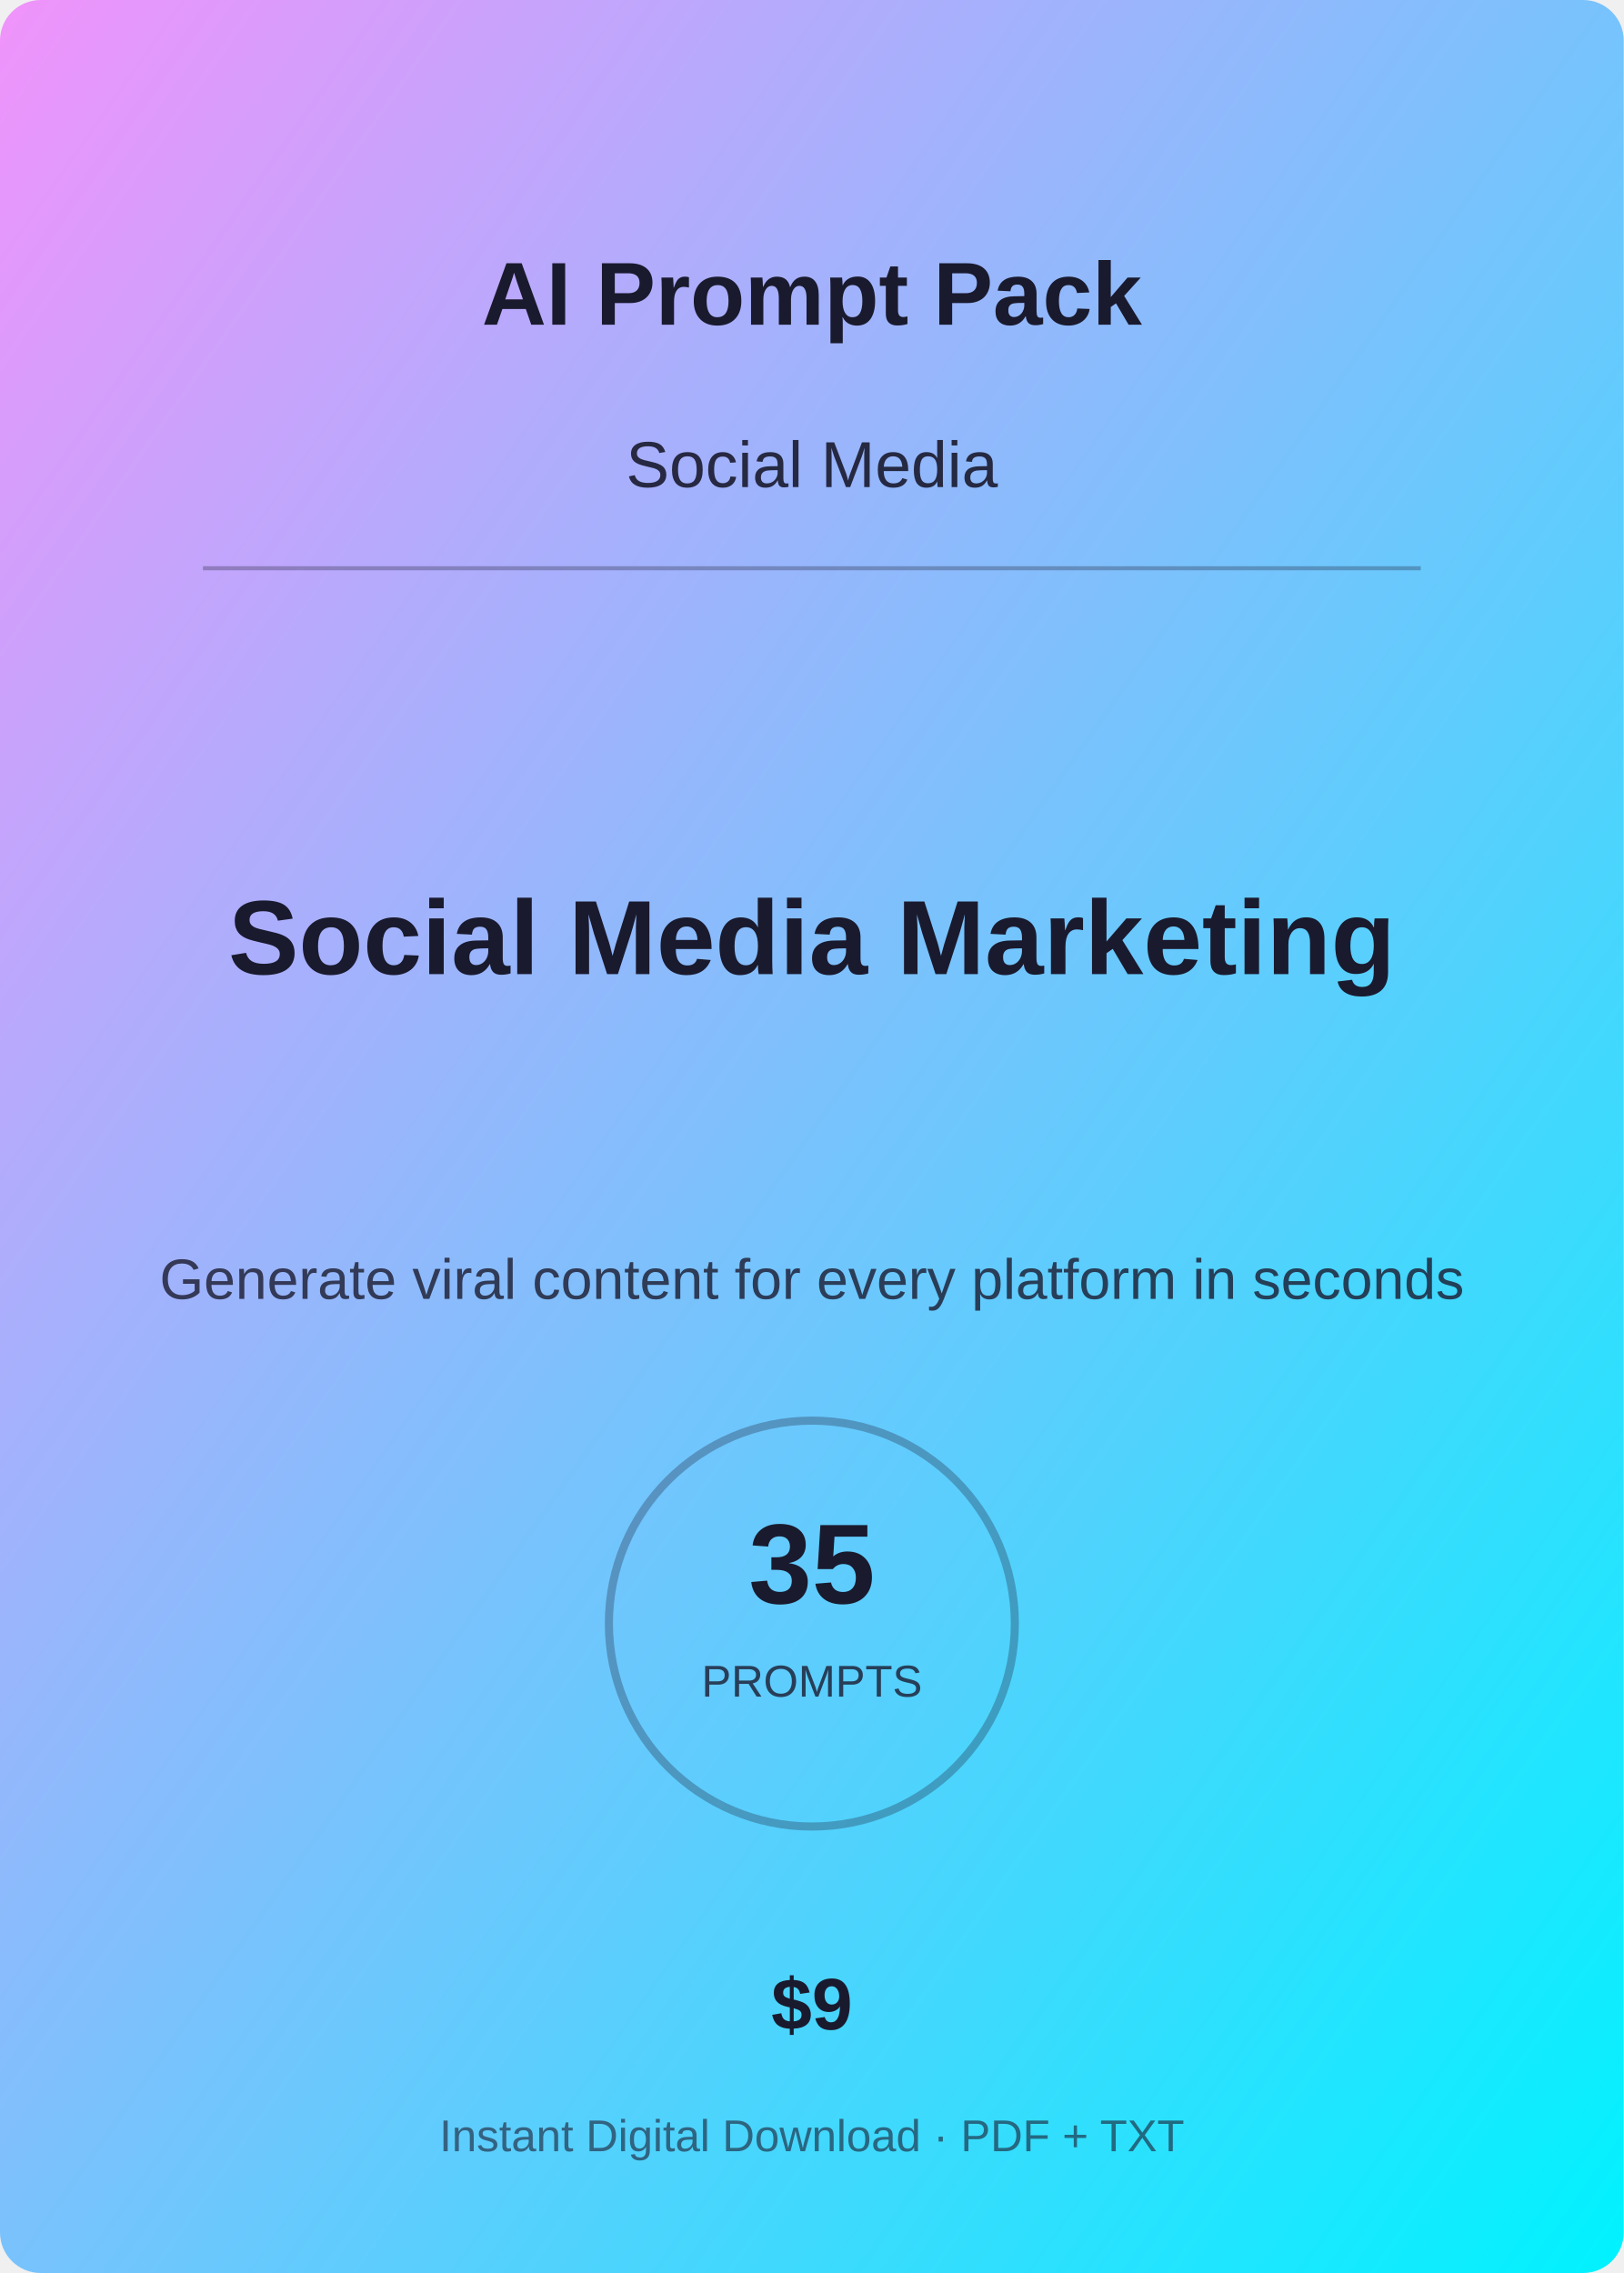
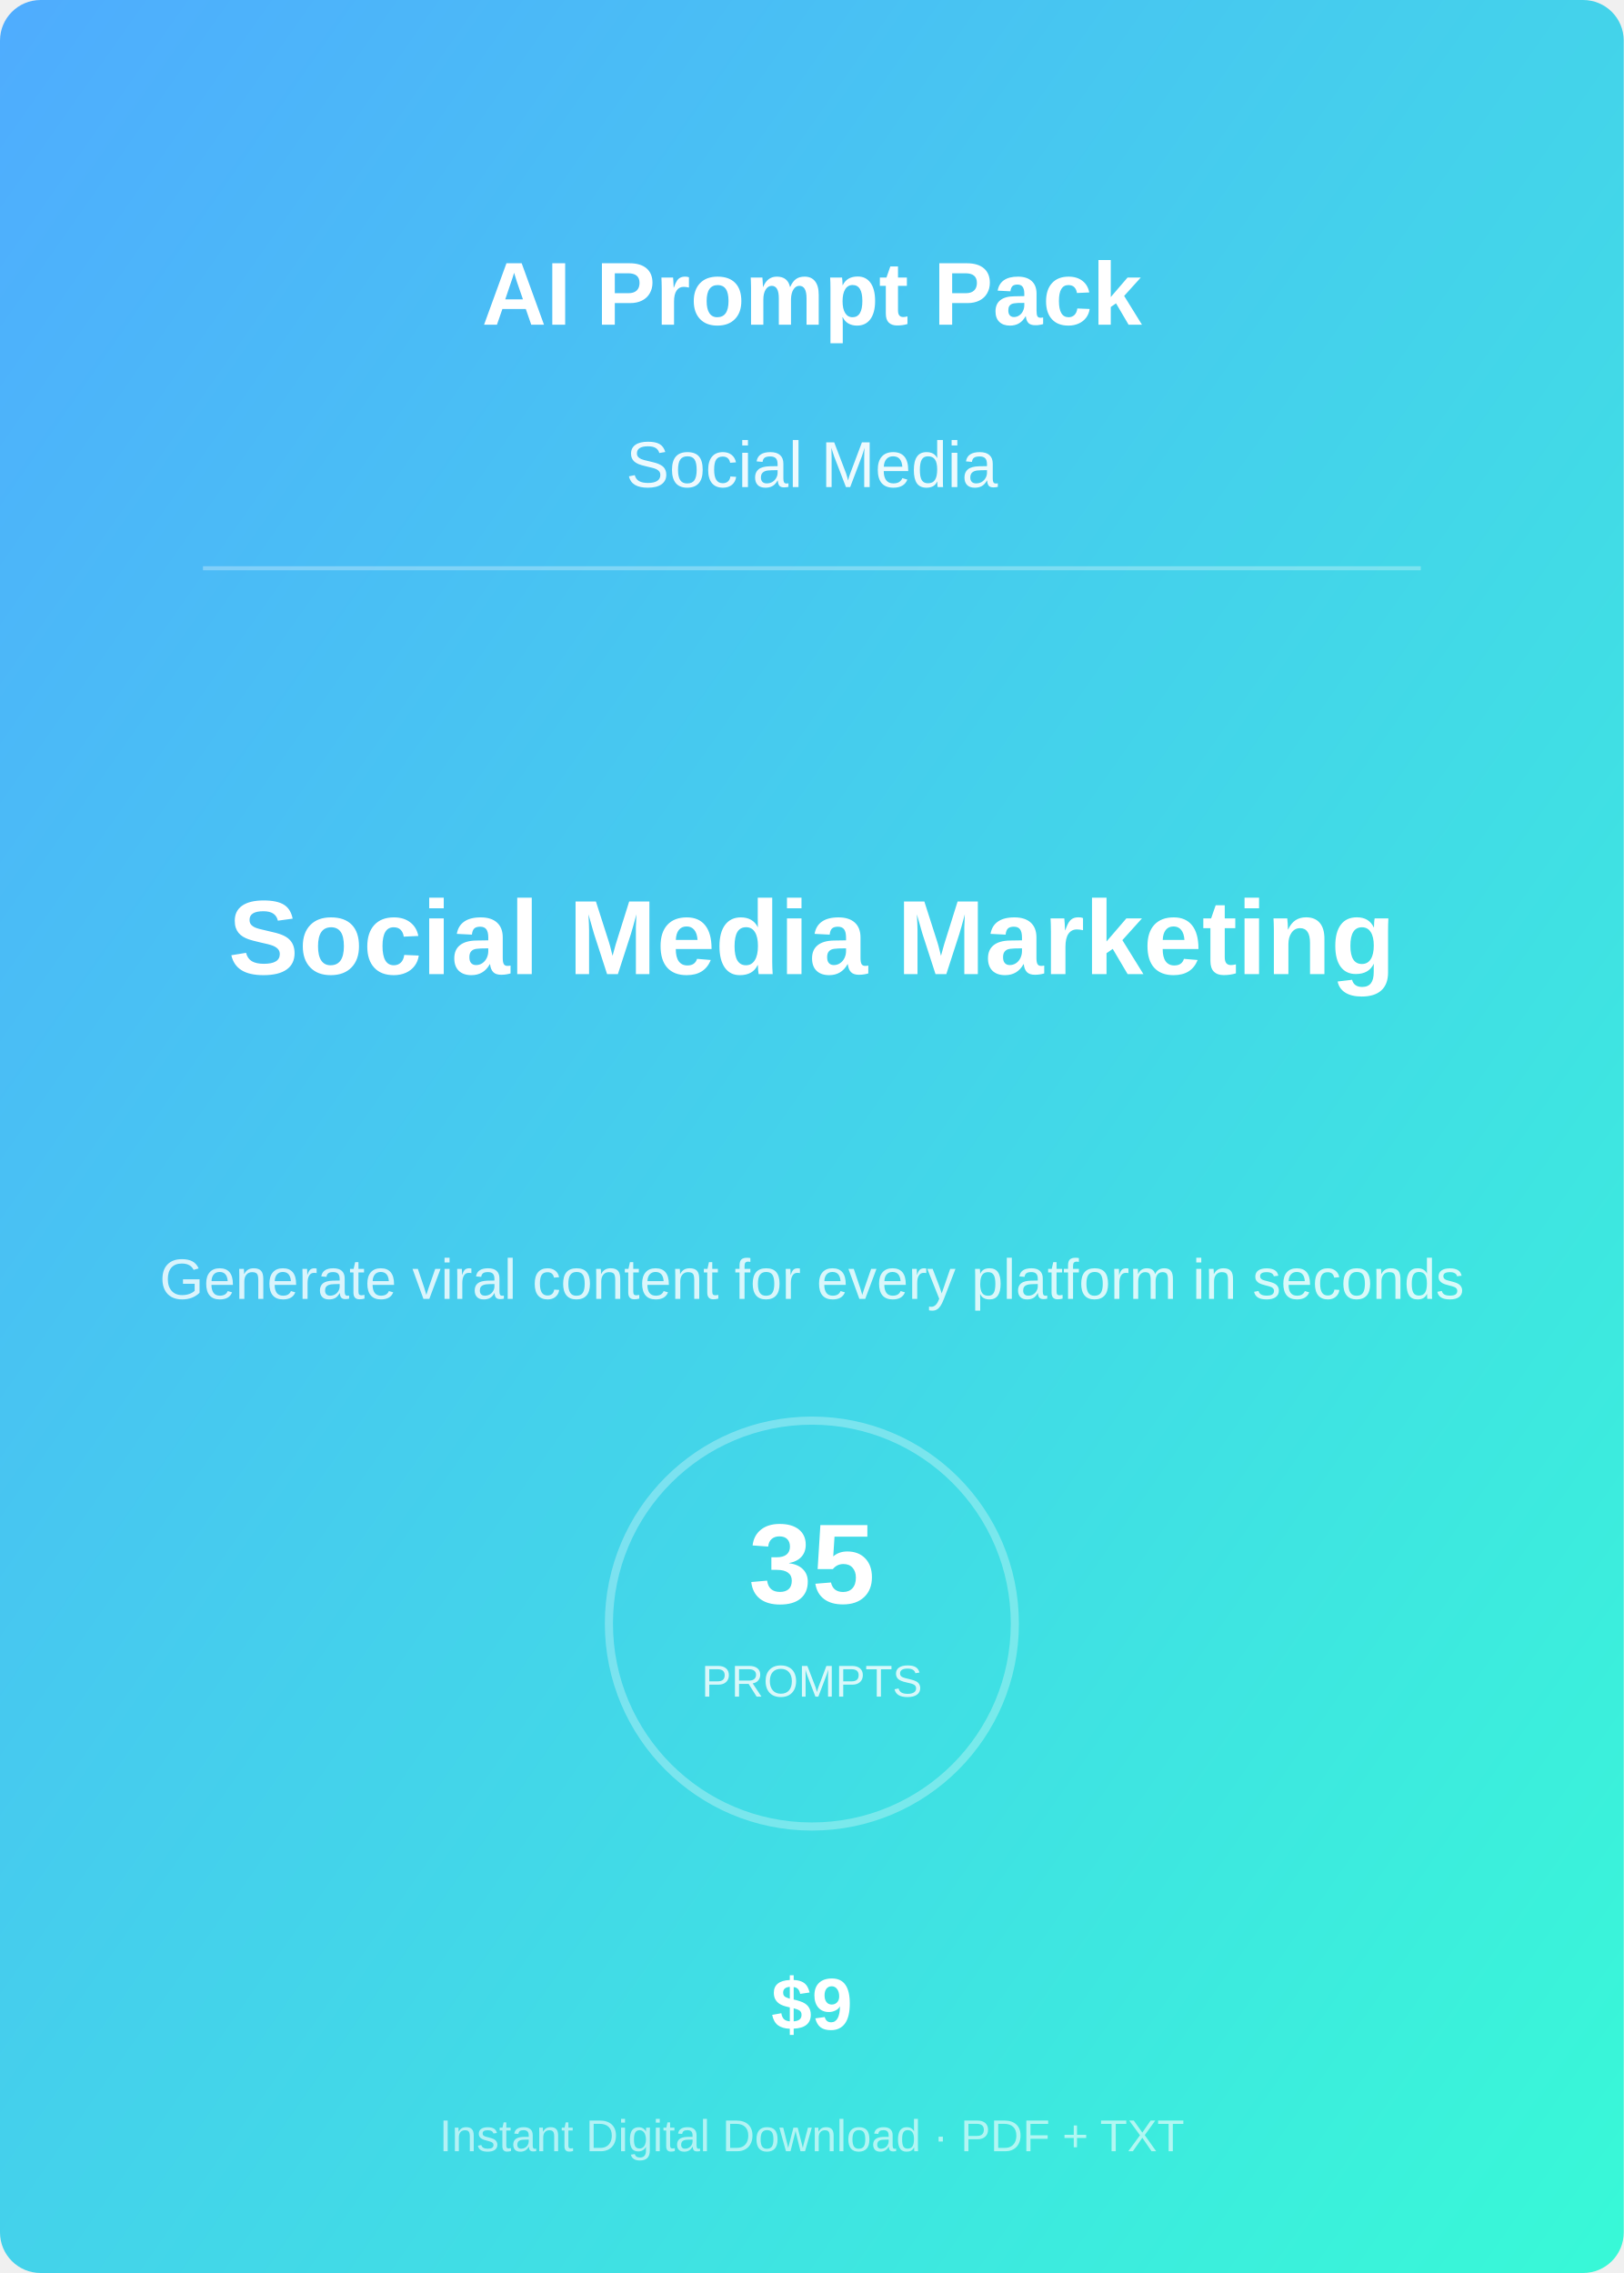
<svg xmlns="http://www.w3.org/2000/svg" viewBox="0 0 400 560">
  <defs>
    <linearGradient id="bg" x1="0%" y1="0%" x2="100%" y2="100%">
-       <stop offset="0%" style="stop-color:#f093fb" />
-       <stop offset="100%" style="stop-color:#00f2fe" />
+       <stop offset="0%" style="stop-color:#4facfe" />
+       <stop offset="100%" style="stop-color:#38f9d7" />
    </linearGradient>
  </defs>
  <rect width="400" height="560" fill="url(#bg)" rx="10" />
-   <text x="200" y="80" text-anchor="middle" font-family="Arial,sans-serif" font-size="22" font-weight="bold" fill="#1a1a2e">AI Prompt Pack</text>
-   <text x="200" y="120" text-anchor="middle" font-family="Arial,sans-serif" font-size="16" fill="#1a1a2e" opacity="0.9">Social Media</text>
-   <line x1="50" y1="140" x2="350" y2="140" stroke="#1a1a2e" stroke-width="1" opacity="0.3" />
-   <text x="200" y="240" text-anchor="middle" font-family="Arial,sans-serif" font-size="26" font-weight="bold" fill="#1a1a2e">Social Media Marketing</text>
-   <text x="200" y="320" text-anchor="middle" font-family="Arial,sans-serif" font-size="14" fill="#1a1a2e" opacity="0.8">Generate viral content for every platform in seconds</text>
-   <circle cx="200" cy="400" r="50" fill="none" stroke="#1a1a2e" stroke-width="2" opacity="0.3" />
-   <text x="200" y="395" text-anchor="middle" font-family="Arial,sans-serif" font-size="28" font-weight="bold" fill="#1a1a2e">35</text>
-   <text x="200" y="418" text-anchor="middle" font-family="Arial,sans-serif" font-size="11" fill="#1a1a2e" opacity="0.8">PROMPTS</text>
-   <text x="200" y="500" text-anchor="middle" font-family="Arial,sans-serif" font-size="18" font-weight="bold" fill="#1a1a2e">$9</text>
-   <text x="200" y="530" text-anchor="middle" font-family="Arial,sans-serif" font-size="11" fill="#1a1a2e" opacity="0.6">Instant Digital Download · PDF + TXT</text>
+   <text x="200" y="80" text-anchor="middle" font-family="Arial,sans-serif" font-size="22" font-weight="bold" fill="#fff">AI Prompt Pack</text>
+   <text x="200" y="120" text-anchor="middle" font-family="Arial,sans-serif" font-size="16" fill="#fff" opacity="0.9">Social Media</text>
+   <line x1="50" y1="140" x2="350" y2="140" stroke="#fff" stroke-width="1" opacity="0.3" />
+   <text x="200" y="240" text-anchor="middle" font-family="Arial,sans-serif" font-size="26" font-weight="bold" fill="#fff">Social Media Marketing</text>
+   <text x="200" y="320" text-anchor="middle" font-family="Arial,sans-serif" font-size="14" fill="#fff" opacity="0.8">Generate viral content for every platform in seconds</text>
+   <circle cx="200" cy="400" r="50" fill="none" stroke="#fff" stroke-width="2" opacity="0.3" />
+   <text x="200" y="395" text-anchor="middle" font-family="Arial,sans-serif" font-size="28" font-weight="bold" fill="#fff">35</text>
+   <text x="200" y="418" text-anchor="middle" font-family="Arial,sans-serif" font-size="11" fill="#fff" opacity="0.8">PROMPTS</text>
+   <text x="200" y="500" text-anchor="middle" font-family="Arial,sans-serif" font-size="18" font-weight="bold" fill="#fff">$9</text>
+   <text x="200" y="530" text-anchor="middle" font-family="Arial,sans-serif" font-size="11" fill="#fff" opacity="0.6">Instant Digital Download · PDF + TXT</text>
</svg>
